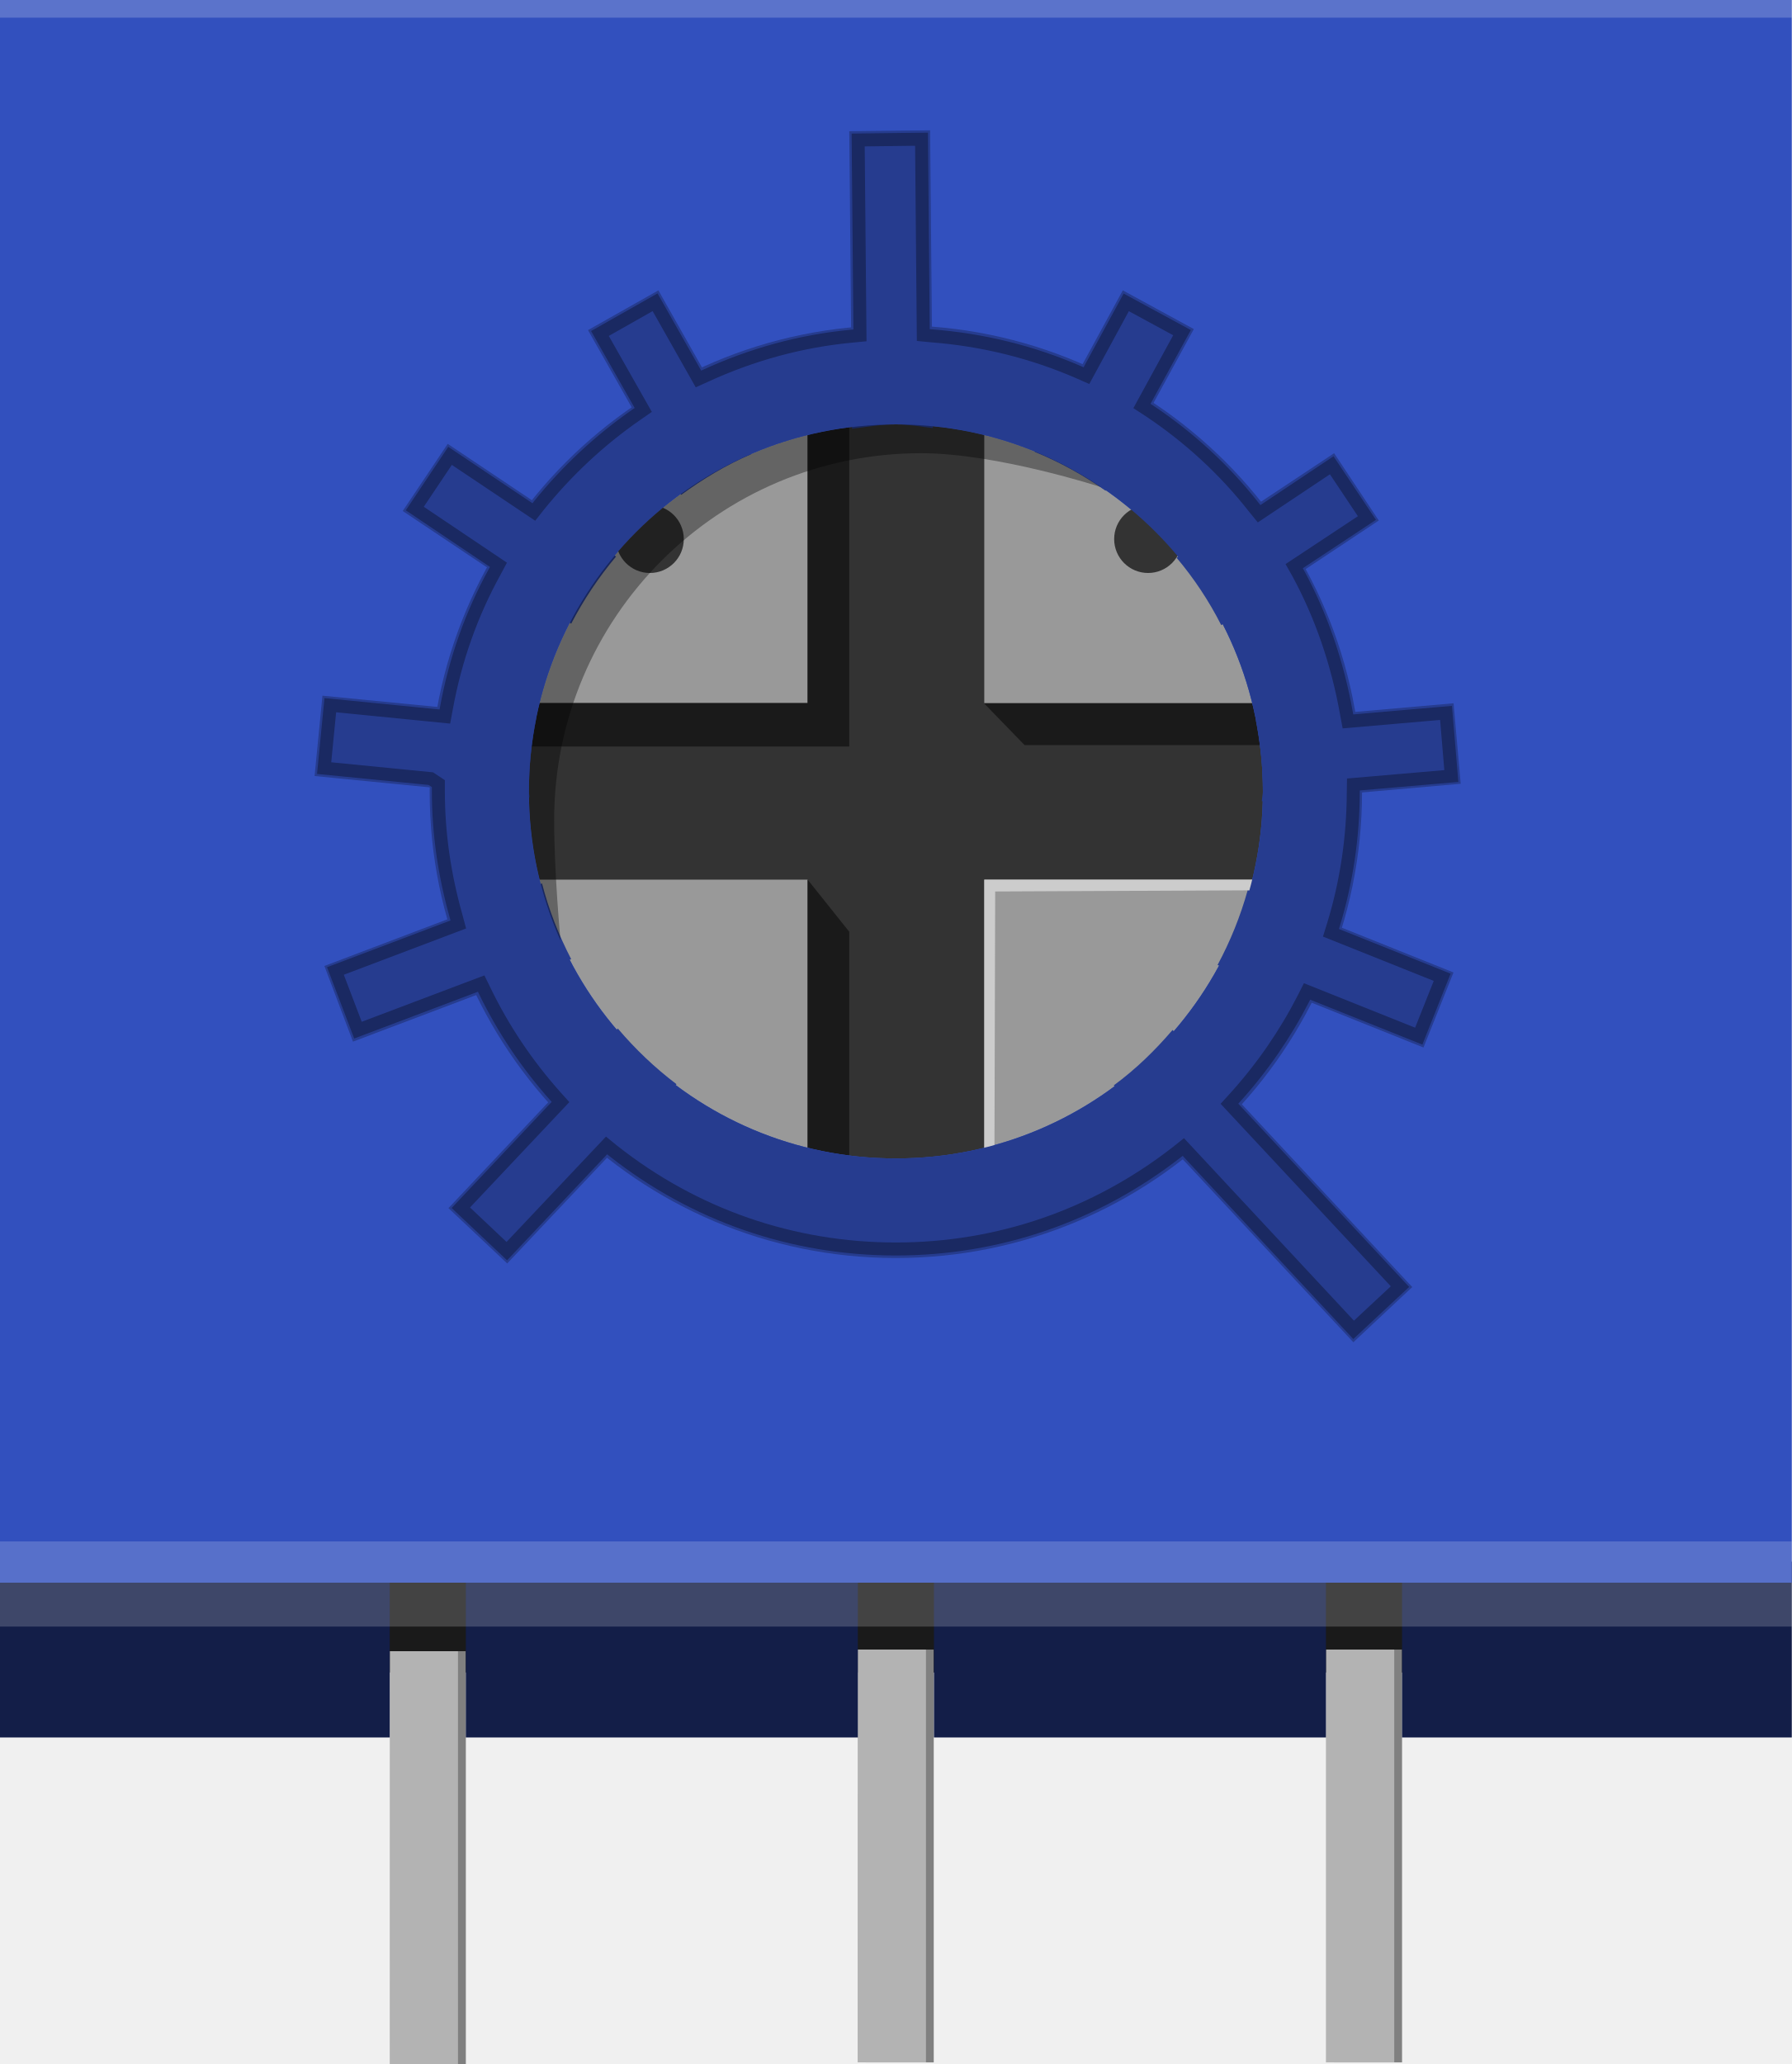
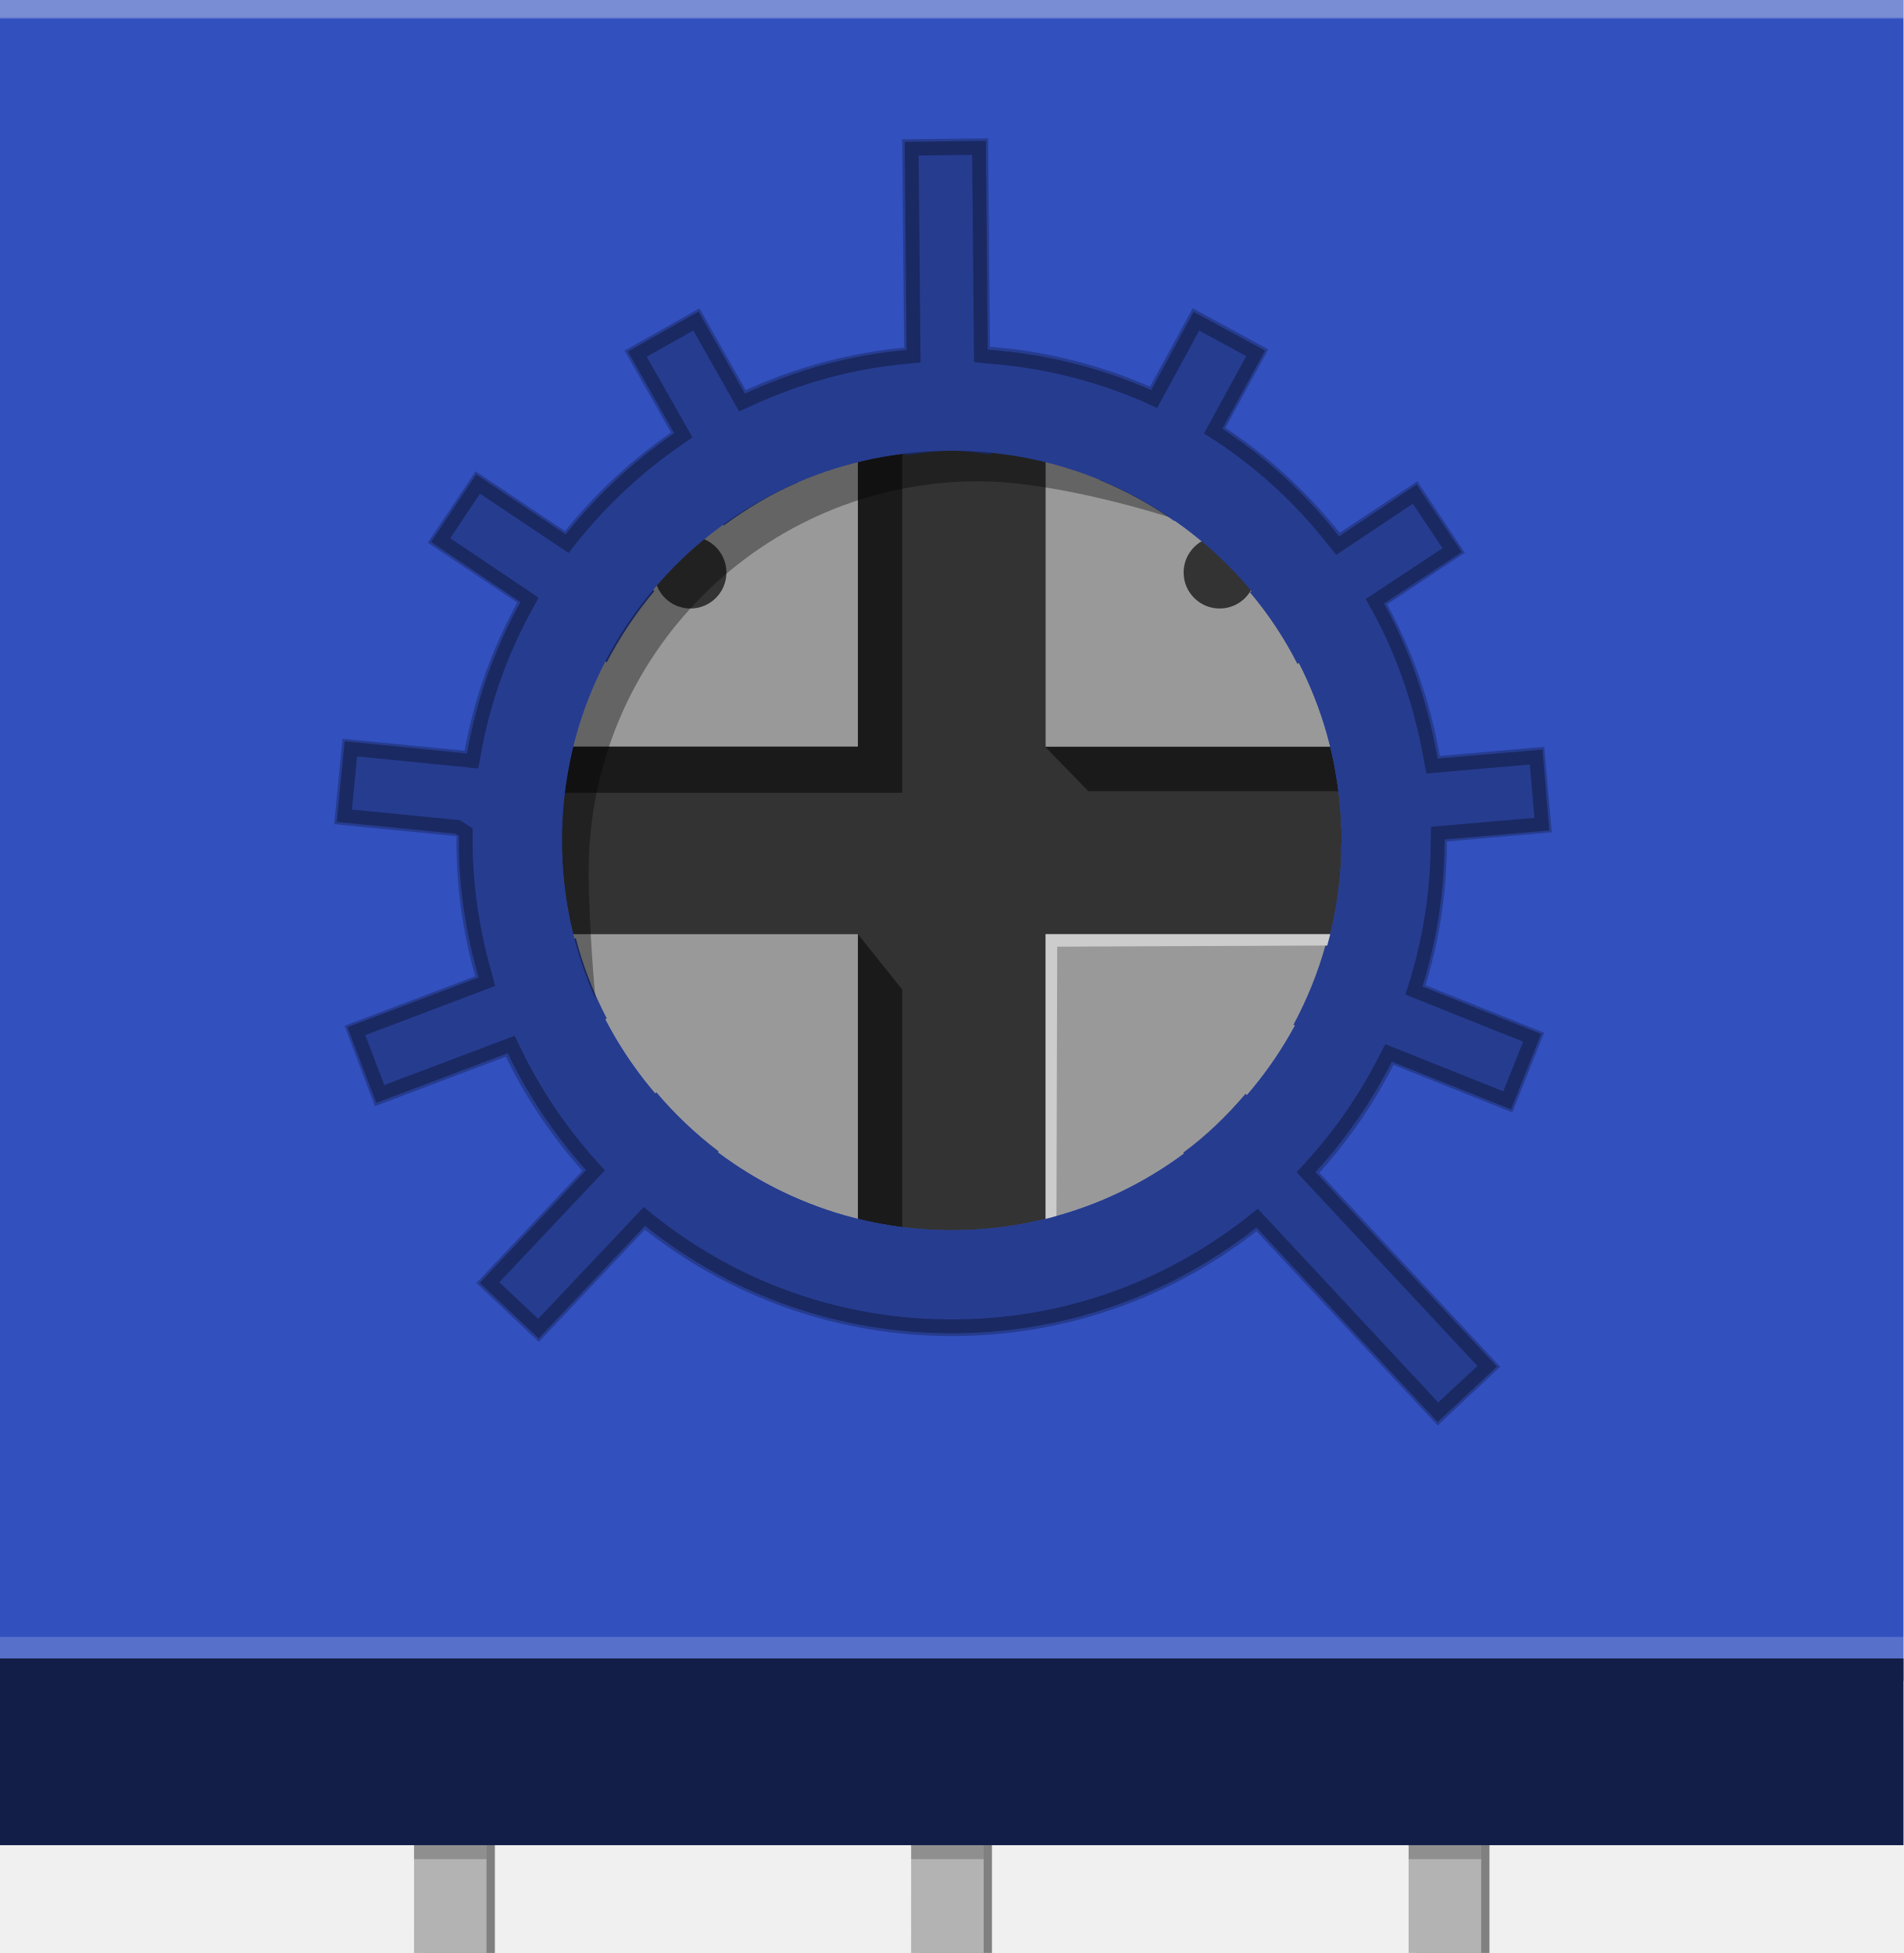
- <svg xmlns="http://www.w3.org/2000/svg" version="1.1" id="Ebene_1" x="0px" y="0px" width="27.59px" height="31.775px" viewBox="0 -4.185 27.59 31.775" enable-background="new 0 -4.185 27.59 31.775" xml:space="preserve">
-   <circle id="connector0pin" fill="none" cx="6.595" cy="27.344" r="2.052" />
-   <circle id="connector1pin" fill="none" cx="13.795" cy="27.344" r="2.052" />
-   <circle id="connector2pin" fill="none" cx="20.995" cy="27.344" r="2.052" />
+ <svg xmlns="http://www.w3.org/2000/svg" version="1.1" id="Ebene_1" x="0px" y="0px" width="27.59px" height="28.311px" viewBox="0 0 27.59 28.311" enable-background="new 0 0 27.59 28.311" xml:space="preserve">
  <g>
-     <rect x="3.858" y="19.688" fill="#1A1A1A" width="19.188" height="1.875" />
+     <circle id="connector0pin" fill="none" cx="6.595" cy="28.065" r="2.052" />
+     <circle id="connector1pin" fill="none" cx="13.795" cy="28.065" r="2.052" />
+     <circle id="connector2pin" fill="none" cx="20.995" cy="28.065" r="2.052" />
    <g>
      <g>
-         <path fill="#808080" d="M20.538,27.565h1.051v-6.355h-1.051V27.565z" />
+         <g>
+           <path fill="#808080" d="M20.538,28.31h1.051v-2.892h-1.051V28.31z" />
+         </g>
+         <g>
+           <path fill="#808080" d="M13.327,28.31h1.051v-2.892h-1.051V28.31z" />
+         </g>
+         <g>
+           <path fill="#808080" d="M6.122,28.31h1.051V25.42h-1.05L6.122,28.31L6.122,28.31z" />
+         </g>
+         <g>
+           <path fill="#B3B3B3" d="M20.417,28.31h1.052v-2.892h-1.052V28.31z" />
+         </g>
+         <g>
+           <path fill="#B3B3B3" d="M13.206,28.31h1.052v-2.892h-1.051L13.206,28.31L13.206,28.31z" />
+         </g>
+         <g>
+           <path fill="#B3B3B3" d="M6.001,28.31h1.051V25.42h-1.05L6.001,28.31L6.001,28.31z" />
+         </g>
+         <rect x="6.001" y="26.748" opacity="0.2" width="1.051" height="0.202" />
+         <rect x="13.207" y="26.748" opacity="0.2" width="1.051" height="0.202" />
+         <rect x="20.418" y="26.748" opacity="0.2" width="1.051" height="0.202" />
      </g>
+       <rect x="3.858" y="23.873" fill="#1A1A1A" width="19.188" height="1.875" />
      <g>
-         <path fill="#808080" d="M13.327,27.565h1.051v-6.355h-1.051V27.565z" />
+         <g>
+           <rect x="4.993" y="2.009" fill="#999999" width="18.03" height="19.819" />
+           <polygon fill="#333333" points="20.924,10.824 15.156,10.824 15.156,5.054 12.436,5.054 12.436,10.824 6.665,10.824       6.665,13.542 12.436,13.542 12.436,19.315 15.156,19.315 15.156,13.542 20.924,13.542     " />
+           <polygon fill="#1A1A1A" points="6.665,10.824 12.436,10.824 12.436,5.054 13.077,5.054 13.077,11.492 6.665,11.492     " />
+           <polygon fill="#1A1A1A" points="12.436,13.542 12.436,18.52 13.077,18.52 13.077,14.344     " />
+           <polygon fill="#1A1A1A" points="15.152,10.828 19.955,10.828 19.955,11.469 15.775,11.469     " />
+           <path fill="#3250BE" d="M0,0v24.365h27.59V0H0z M13.795,17.834c-3.121,0-5.651-2.53-5.651-5.651c0-3.122,2.53-5.649,5.651-5.649      c3.123,0,5.65,2.527,5.65,5.649C19.447,15.303,16.918,17.834,13.795,17.834z" />
+           <circle fill="#333333" cx="10.007" cy="8.299" r="0.522" />
+           <circle fill="#333333" cx="17.678" cy="8.299" r="0.522" />
+           <g>
+             <path fill="#263C8F" d="M9.486,8.567L6.894,6.833L6.201,7.867l2.594,1.734C8.988,9.23,9.218,8.886,9.486,8.567z" />
+             <path fill="#263C8F" d="M13.795,6.532c0.196,0,0.379,0.036,0.568,0.057l-0.041-4.583l-1.245,0.014l0.043,4.58       C13.344,6.574,13.563,6.532,13.795,6.532z" />
+             <path fill="#263C8F" d="M11.565,6.993l-1.427-2.523L9.054,5.082l1.435,2.536C10.824,7.374,11.178,7.159,11.565,6.993z" />
+             <path fill="#263C8F" d="M19.447,12.182c0,0.054-0.016,0.1-0.018,0.152l3.063-0.27l-0.11-1.238l-3.044,0.267       C19.406,11.447,19.447,11.81,19.447,12.182z" />
+             <path fill="#263C8F" d="M17.023,7.554l1.359-2.489l-1.094-0.596l-1.355,2.487C16.32,7.115,16.684,7.316,17.023,7.554z" />
+             <path fill="#263C8F" d="M18.805,9.624l2.426-1.611l-0.688-1.036l-2.426,1.609C18.385,8.904,18.615,9.25,18.805,9.624z" />
+             <path fill="#263C8F" d="M18.748,14.855l3.171,1.271l0.462-1.155l-3.168-1.27C19.1,14.106,18.943,14.491,18.748,14.855z" />
+             <path fill="#263C8F" d="M17.15,16.709l3.688,3.955l0.907-0.851l-3.691-3.958C17.784,16.173,17.486,16.462,17.15,16.709z" />
+             <path fill="#263C8F" d="M9.513,15.834l-2.608,2.765l0.905,0.853l2.607-2.761C10.083,16.437,9.784,16.153,9.513,15.834z" />
+             <path fill="#263C8F" d="M8.144,12.182c0-0.394,0.042-0.776,0.119-1.149L4.965,10.71l-0.121,1.237l3.312,0.325       C8.153,12.242,8.144,12.216,8.144,12.182z" />
+             <path fill="#263C8F" d="M8.346,13.599l-3.351,1.271l0.44,1.165l3.36-1.271C8.604,14.395,8.45,14.008,8.346,13.599z" />
+           </g>
+           <polygon fill="#CCCCCC" points="15.324,13.723 20.564,13.7 20.564,13.542 15.156,13.542 15.156,18.259 15.311,18.259     " />
+           <path fill="#263C8F" d="M13.795,5.007c-3.965,0-7.179,3.214-7.179,7.18c0,3.968,3.214,7.181,7.179,7.181      s7.178-3.213,7.178-7.181C20.973,8.219,17.758,5.007,13.795,5.007z M13.795,17.834c-3.121,0-5.651-2.53-5.651-5.651      c0-3.122,2.53-5.649,5.651-5.649c3.123,0,5.65,2.527,5.65,5.649C19.447,15.303,16.918,17.834,13.795,17.834z" />
+           <g opacity="0.32">
+             <path fill="none" stroke="#000000" stroke-width="0.2" d="M18.221,17.658l-0.098,0.078c-1.252,0.976-2.748,1.491-4.328,1.491       c-1.594,0-3.104-0.522-4.358-1.515L9.34,17.634L7.804,19.26l-0.708-0.668l1.535-1.628l-0.082-0.091       c-0.436-0.49-0.801-1.033-1.086-1.622l-0.054-0.11l-1.897,0.717l-0.347-0.91l1.892-0.717l-0.032-0.119       C6.843,13.47,6.75,12.825,6.75,12.183v-0.12l-0.116-0.076l-1.643-0.162l0.095-0.97l1.764,0.176l0.023-0.123       c0.136-0.751,0.388-1.46,0.745-2.106l0.057-0.106L6.387,7.829L6.93,7.017l1.29,0.864l0.077-0.098       c0.435-0.538,0.94-1.012,1.507-1.403l0.101-0.07L9.238,5.134l0.849-0.48l0.668,1.181l0.111-0.05       c0.72-0.331,1.478-0.537,2.252-0.609l0.124-0.012l-0.028-3.008l0.976-0.013l0.027,3.016l0.124,0.012       c0.796,0.061,1.56,0.251,2.275,0.563l0.112,0.051l0.613-1.128l0.859,0.466L17.584,6.25l0.104,0.066       c0.613,0.408,1.16,0.908,1.621,1.495l0.08,0.098l1.117-0.746l0.542,0.812l-1.12,0.741l0.061,0.108       c0.357,0.657,0.607,1.388,0.744,2.158l0.023,0.123l1.51-0.131l0.082,0.973l-1.508,0.13l-0.002,0.121       c-0.003,0.695-0.104,1.382-0.307,2.043l-0.037,0.118l1.713,0.686l-0.361,0.906l-1.72-0.688l-0.056,0.109       c-0.28,0.548-0.635,1.063-1.057,1.529l-0.082,0.091l2.625,2.814l-0.714,0.666L18.221,17.658z" />
+           </g>
+           <path opacity="0.35" enable-background="new    " d="M8.533,12.628c0-3.124,2.529-5.651,5.651-5.651      c1.167,0,2.77,0.522,2.77,0.522c-0.899-0.61-1.99-0.965-3.158-0.965c-3.121,0-5.651,2.527-5.651,5.65      c0,0.814,0.173,1.591,0.486,2.294C8.63,14.476,8.533,13.441,8.533,12.628z" />
+         </g>
+         <rect y="23.729" opacity="0.18" fill="#FFFFFF" enable-background="new    " width="27.59" height="1.312" />
+         <rect y="0" opacity="0.18" fill="#FFFFFF" enable-background="new    " width="27.59" height="0.254" />
      </g>
-       <g>
-         <path fill="#808080" d="M6.122,27.59h1.051v-6.355h-1.05L6.122,27.59L6.122,27.59z" />
-       </g>
-       <g>
-         <path fill="#B3B3B3" d="M20.417,27.565h1.052v-6.355h-1.052V27.565z" />
-       </g>
-       <g>
-         <path fill="#B3B3B3" d="M13.206,27.565h1.052v-6.355h-1.051L13.206,27.565L13.206,27.565z" />
-       </g>
-       <g>
-         <path fill="#B3B3B3" d="M6.001,27.59h1.051v-6.355h-1.05L6.001,27.59L6.001,27.59z" />
-       </g>
+       <polygon fill="#131E48" points="0,24.041 0,26.748 27.59,26.748 27.59,24.041   " />
    </g>
-     <polygon fill="#131E48" points="0,19.856 0,22.563 6.001,22.563 6.001,20.117 7.173,20.117 7.173,22.563 13.209,22.563    13.209,20.117 14.381,20.117 14.381,22.563 20.417,22.563 20.417,20.117 21.589,20.117 21.589,22.563 27.59,22.563 27.59,19.856     " />
-     <g>
-       <g>
-         <rect x="4.993" y="-2.176" fill="#999999" width="18.03" height="19.819" />
-         <polygon fill="#333333" points="20.924,6.639 15.156,6.639 15.156,0.87 12.436,0.87 12.436,6.639 6.665,6.639 6.665,9.357      12.436,9.357 12.436,15.131 15.156,15.131 15.156,9.357 20.924,9.357    " />
-         <polygon fill="#1A1A1A" points="6.665,6.639 12.436,6.639 12.436,0.87 13.077,0.87 13.077,7.307 6.665,7.307    " />
-         <polygon fill="#1A1A1A" points="12.436,9.357 12.436,14.336 13.077,14.336 13.077,10.159    " />
-         <polygon fill="#1A1A1A" points="15.153,6.643 19.955,6.643 19.955,7.285 15.776,7.285    " />
-         <path fill="#3250BE" d="M0-4.185V20.18h27.59V-4.185H0z M13.795,13.649c-3.121,0-5.651-2.53-5.651-5.651     c0-3.122,2.53-5.65,5.651-5.65c3.123,0,5.651,2.528,5.651,5.65C19.447,11.119,16.918,13.649,13.795,13.649z" />
-         <circle fill="#333333" cx="10.007" cy="4.114" r="0.522" />
-         <circle fill="#333333" cx="17.678" cy="4.114" r="0.522" />
-         <g>
-           <path fill="#263C8F" d="M9.486,4.383L6.894,2.648L6.201,3.682l2.594,1.735C8.988,5.046,9.218,4.702,9.486,4.383z" />
-           <path fill="#263C8F" d="M13.795,2.347c0.196,0,0.379,0.037,0.569,0.057l-0.042-4.583l-1.245,0.014l0.043,4.58      C13.344,2.389,13.563,2.347,13.795,2.347z" />
-           <path fill="#263C8F" d="M11.565,2.808l-1.427-2.523L9.054,0.897l1.435,2.536C10.824,3.189,11.178,2.974,11.565,2.808z" />
-           <path fill="#263C8F" d="M19.447,7.998c0,0.053-0.015,0.099-0.017,0.152l3.062-0.269l-0.11-1.239l-3.044,0.267      C19.406,7.262,19.447,7.626,19.447,7.998z" />
-           <path fill="#263C8F" d="M17.024,3.37l1.359-2.489l-1.094-0.596l-1.355,2.487C16.321,2.93,16.684,3.132,17.024,3.37z" />
-           <path fill="#263C8F" d="M18.805,5.439l2.426-1.611l-0.688-1.036l-2.426,1.609C18.385,4.719,18.615,5.065,18.805,5.439z" />
-           <path fill="#263C8F" d="M18.748,10.671l3.171,1.27l0.462-1.155l-3.168-1.27C19.1,9.922,18.944,10.306,18.748,10.671z" />
-           <path fill="#263C8F" d="M17.15,12.524l3.689,3.955l0.907-0.85l-3.691-3.958C17.784,11.988,17.487,12.277,17.15,12.524z" />
-           <path fill="#263C8F" d="M9.513,11.649l-2.608,2.765l0.905,0.852l2.607-2.76C10.083,12.253,9.784,11.968,9.513,11.649z" />
-           <path fill="#263C8F" d="M8.144,7.998c0-0.394,0.042-0.777,0.119-1.15L4.965,6.525L4.844,7.762l3.312,0.326      C8.153,8.057,8.144,8.031,8.144,7.998z" />
-           <path fill="#263C8F" d="M8.346,9.415l-3.351,1.271l0.44,1.165l3.36-1.27C8.604,10.211,8.45,9.823,8.346,9.415z" />
-         </g>
-         <polygon fill="#CCCCCC" points="15.324,9.539 20.565,9.515 20.565,9.357 15.156,9.357 15.156,14.074 15.311,14.074    " />
-         <path fill="#263C8F" d="M13.795,0.822c-3.965,0-7.179,3.214-7.179,7.18c0,3.967,3.214,7.18,7.179,7.18     c3.965,0,7.178-3.213,7.178-7.18S17.758,0.822,13.795,0.822z M13.795,13.649c-3.121,0-5.651-2.53-5.651-5.651     c0-3.122,2.53-5.65,5.651-5.65c3.123,0,5.651,2.528,5.651,5.65C19.447,11.119,16.918,13.649,13.795,13.649z" />
-         <g opacity="0.32">
-           <path fill="none" stroke="#000000" stroke-width="0.2" d="M18.221,13.473l-0.098,0.078c-1.252,0.976-2.748,1.492-4.328,1.492      c-1.594,0-3.104-0.523-4.358-1.515L9.34,13.449l-1.536,1.627l-0.708-0.668l1.535-1.628l-0.082-0.091      c-0.436-0.49-0.801-1.033-1.086-1.622l-0.054-0.11l-1.897,0.717l-0.347-0.911l1.892-0.716L7.025,9.927      C6.843,9.286,6.75,8.64,6.75,7.999v-0.12L6.634,7.802L4.991,7.64l0.095-0.969L6.85,6.846l0.023-0.123      c0.136-0.751,0.388-1.46,0.745-2.106L7.675,4.51L6.387,3.644L6.93,2.833L8.22,3.697l0.077-0.098      c0.435-0.538,0.94-1.011,1.507-1.403l0.101-0.07L9.238,0.949l0.849-0.481l0.668,1.181l0.111-0.05      c0.72-0.331,1.478-0.537,2.252-0.609l0.124-0.012l-0.028-3.008l0.976-0.012l0.027,3.015l0.124,0.012      c0.795,0.061,1.559,0.251,2.275,0.563l0.113,0.05l0.613-1.128l0.859,0.466l-0.617,1.129l0.103,0.067      c0.614,0.408,1.161,0.908,1.622,1.495l0.079,0.097l1.118-0.746l0.542,0.812l-1.12,0.741l0.061,0.108      c0.357,0.658,0.607,1.388,0.744,2.159l0.023,0.123l1.51-0.131l0.082,0.972L20.84,7.892l-0.002,0.121      c-0.003,0.696-0.104,1.382-0.307,2.043l-0.037,0.119l1.713,0.685l-0.361,0.906l-1.72-0.688l-0.055,0.109      c-0.281,0.548-0.635,1.063-1.058,1.53l-0.082,0.09l2.626,2.815l-0.714,0.666L18.221,13.473z" />
-         </g>
-         <path opacity="0.35" enable-background="new    " d="M8.533,8.443c0-3.124,2.529-5.651,5.651-5.651     c1.168,0,2.77,0.522,2.77,0.522c-0.9-0.61-1.99-0.965-3.158-0.965c-3.121,0-5.651,2.528-5.651,5.651     c0,0.814,0.173,1.591,0.486,2.294C8.63,10.292,8.533,9.257,8.533,8.443z" />
-       </g>
-       <rect x="0" y="19.545" opacity="0.18" fill="#FFFFFF" enable-background="new    " width="27.59" height="1.311" />
-     </g>
+     <rect y="0" opacity="0.2" fill="#FFFFFF" enable-background="new    " width="27.59" height="0.271" />
  </g>
-   <rect x="0" y="-4.185" opacity="0.2" fill="#FFFFFF" width="27.59" height="0.272" />
</svg>
